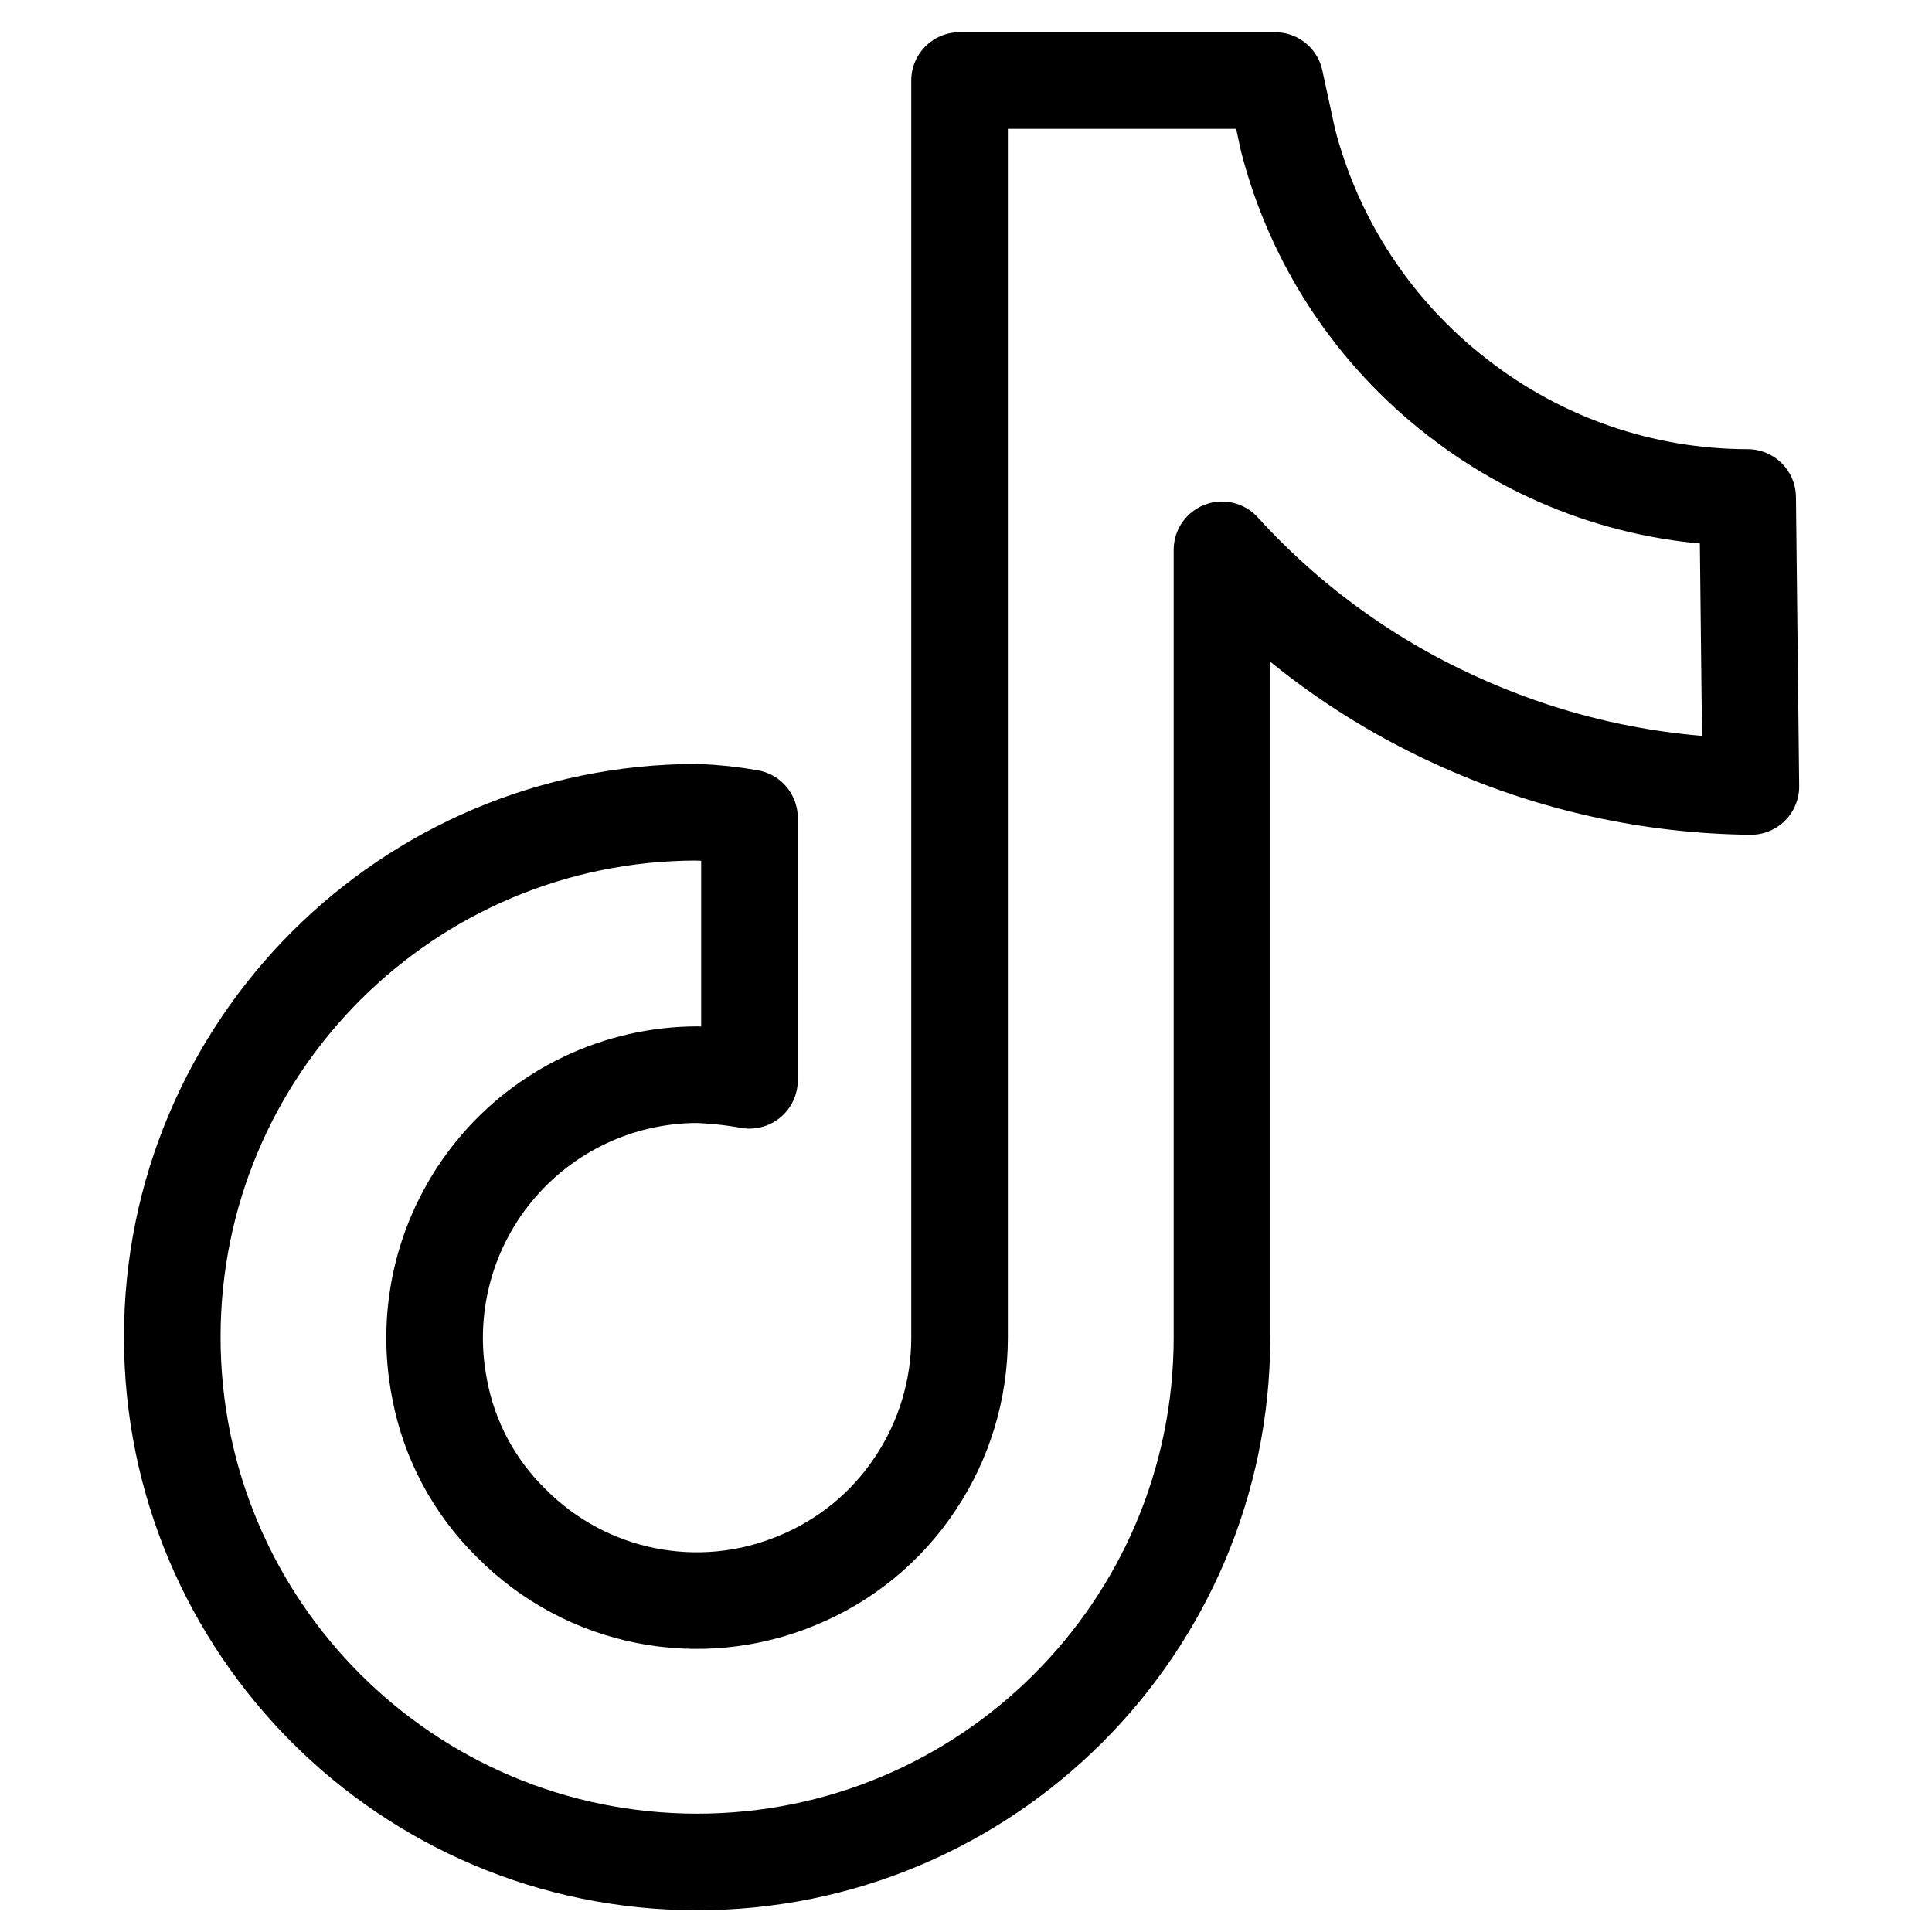
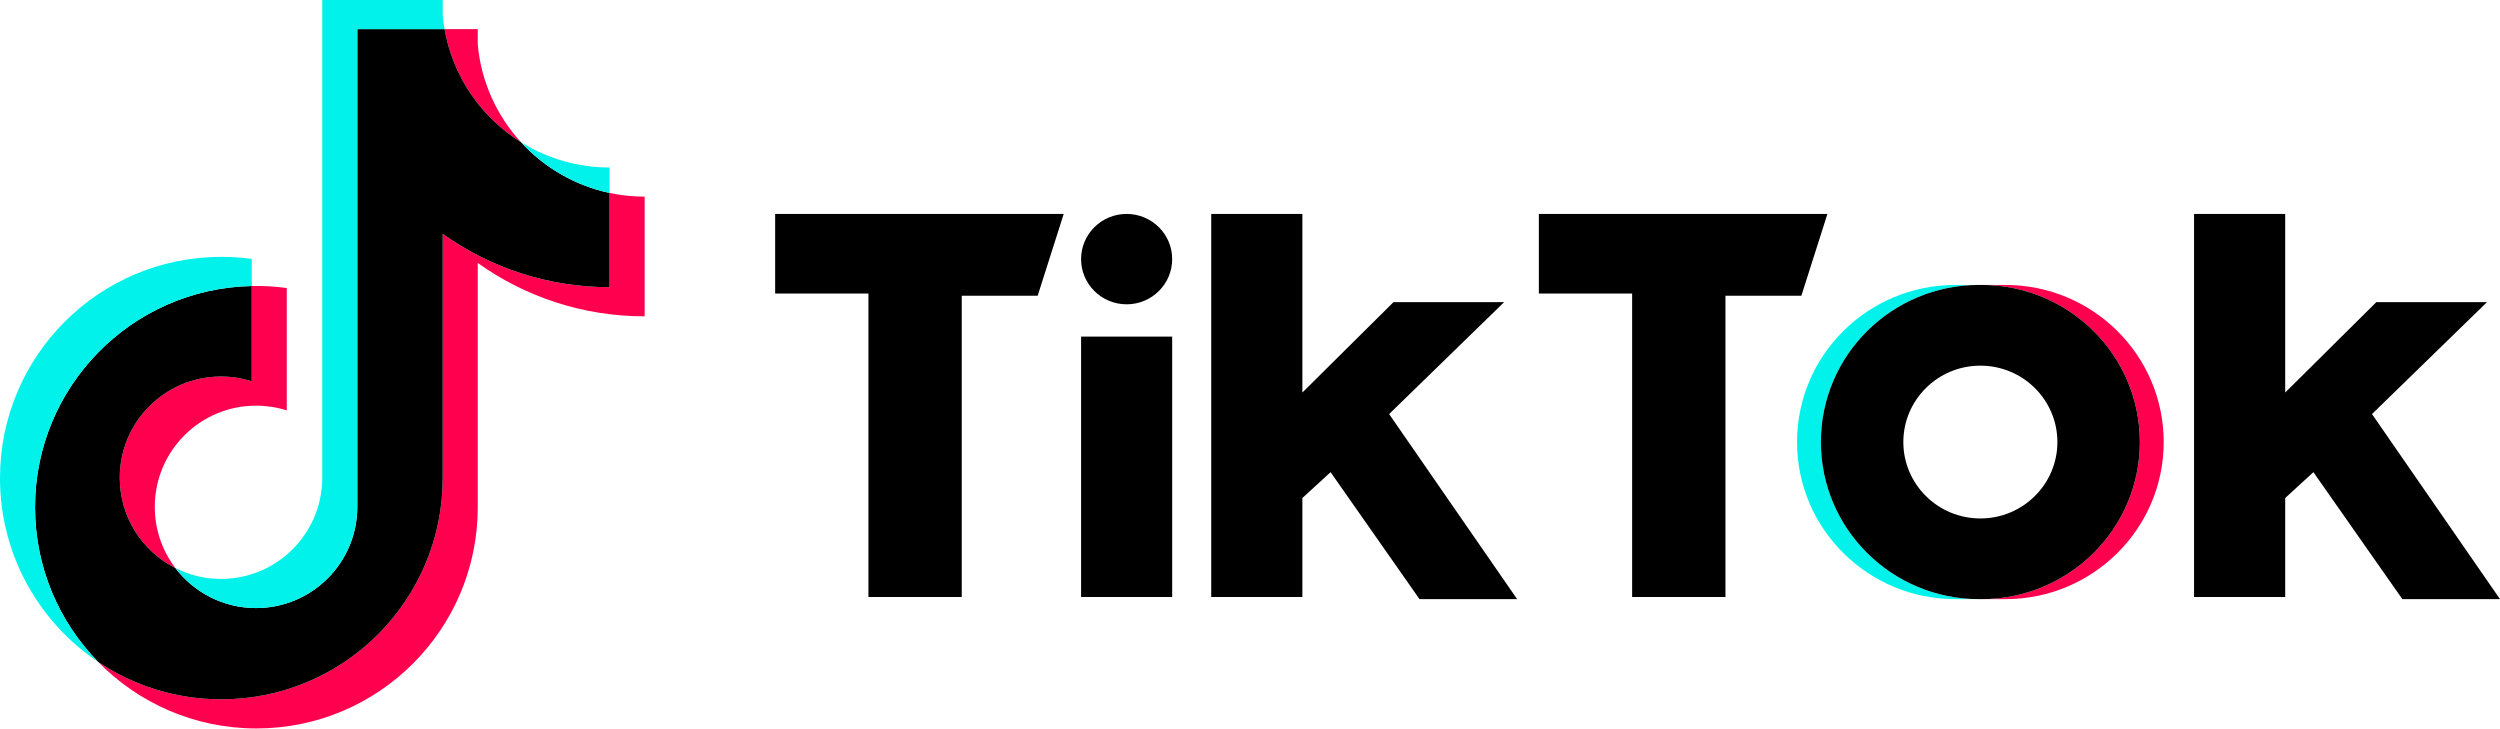
- <svg xmlns="http://www.w3.org/2000/svg" id="Regular" viewBox="0 0 24 24">
-   <defs>
-     <style>
-             .cls-1{fill:none;stroke:black;stroke-linecap:round;stroke-linejoin:round;stroke-width:1.2px;}</style>
-   </defs>
-   <path class="cls-1" d="M21.71,6.18a5.86,5.86,0,0,1-3.6-1.24A5.9,5.9,0,0,1,16,1.74L15.84,1H11.92V16.62a3.26,3.26,0,0,1-.55,1.81,3.22,3.22,0,0,1-1.46,1.2,3.24,3.24,0,0,1-3.56-.71,3.14,3.14,0,0,1-.89-1.67,3.27,3.27,0,0,1,3.2-3.9,4.62,4.62,0,0,1,.65.07V10.16a4.78,4.78,0,0,0-.65-.07,6.52,6.52,0,1,0,6.52,6.53V6.83a8.91,8.91,0,0,0,3,2.16,9,9,0,0,0,3.57.78Z" />
+ <svg xmlns="http://www.w3.org/2000/svg" version="1.1" id="Layer_1" x="0px" y="0px" width="500px" height="145.69px" viewBox="0 0 1000 291.379" enable-background="new 0 0 1000 291.379" xml:space="preserve">
+   <g>
+     <path fill="#FF004F" d="M191.102,105.182c18.814,13.442,41.862,21.351,66.755,21.351V78.656c-4.711,0.001-9.41-0.49-14.019-1.466   v37.686c-24.891,0-47.936-7.909-66.755-21.35v97.703c0,48.876-39.642,88.495-88.54,88.495c-18.245,0-35.203-5.513-49.29-14.968   c16.078,16.431,38.5,26.624,63.306,26.624c48.901,0,88.545-39.619,88.545-88.497v-97.701H191.102z M208.396,56.88   c-9.615-10.499-15.928-24.067-17.294-39.067v-6.158h-13.285C181.161,30.72,192.567,47.008,208.396,56.88L208.396,56.88z    M70.181,227.25c-5.372-7.04-8.275-15.652-8.262-24.507c0-22.354,18.132-40.479,40.502-40.479   c4.169-0.001,8.313,0.637,12.286,1.897v-48.947c-4.643-0.636-9.329-0.906-14.013-0.807v38.098c-3.976-1.26-8.122-1.9-12.292-1.896   c-22.37,0-40.501,18.123-40.501,40.48C47.901,206.897,56.964,220.583,70.181,227.25z" />
+     <path d="M177.083,93.525c18.819,13.441,41.864,21.35,66.755,21.35V77.189c-13.894-2.958-26.194-10.215-35.442-20.309   c-15.83-9.873-27.235-26.161-30.579-45.225h-34.896v191.226c-0.079,22.293-18.18,40.344-40.502,40.344   c-13.154,0-24.84-6.267-32.241-15.975c-13.216-6.667-22.279-20.354-22.279-36.16c0-22.355,18.131-40.48,40.501-40.48   c4.286,0,8.417,0.667,12.292,1.896v-38.098c-48.039,0.992-86.674,40.224-86.674,88.474c0,24.086,9.621,45.921,25.236,61.875   c14.087,9.454,31.045,14.968,49.29,14.968c48.899,0,88.54-39.621,88.54-88.496V93.525L177.083,93.525z" />
+     <path fill="#00F2EA" d="M243.838,77.189V66.999c-12.529,0.019-24.812-3.488-35.442-10.12   C217.806,67.176,230.197,74.276,243.838,77.189z M177.817,11.655c-0.319-1.822-0.564-3.656-0.734-5.497V0h-48.182v191.228   c-0.077,22.29-18.177,40.341-40.501,40.341c-6.554,0-12.742-1.555-18.222-4.318c7.401,9.707,19.087,15.973,32.241,15.973   c22.32,0,40.424-18.049,40.502-40.342V11.655H177.817z M100.694,114.408V103.56c-4.026-0.55-8.085-0.826-12.149-0.824   C39.642,102.735,0,142.356,0,191.228c0,30.64,15.58,57.643,39.255,73.527c-15.615-15.953-25.236-37.789-25.236-61.874   C14.019,154.632,52.653,115.4,100.694,114.408z" />
+     <path fill="#FF004F" d="M802.126,239.659c34.989,0,63.354-28.136,63.354-62.84c0-34.703-28.365-62.844-63.354-62.844h-9.545   c34.99,0,63.355,28.14,63.355,62.844s-28.365,62.84-63.355,62.84H802.126z" />
+     <path fill="#00F2EA" d="M791.716,113.975h-9.544c-34.988,0-63.358,28.14-63.358,62.844s28.37,62.84,63.358,62.84h9.544   c-34.993,0-63.358-28.136-63.358-62.84C728.357,142.116,756.723,113.975,791.716,113.975z" />
+     <path d="M310.062,85.572v31.853h37.311v121.374h37.326V118.285h30.372l10.414-32.712H310.062z M615.544,85.572v31.853h37.311   v121.374h37.326V118.285h30.371l10.413-32.712H615.544z M432.434,103.648c0-9.981,8.146-18.076,18.21-18.076   c10.073,0,18.228,8.095,18.228,18.076c0,9.982-8.15,18.077-18.228,18.077C440.58,121.72,432.434,113.63,432.434,103.648z    M432.434,134.641h36.438v104.158h-36.438V134.641z M484.496,85.572v153.226h36.452v-39.594l11.283-10.339l35.577,50.793h39.05   l-51.207-74.03l45.997-44.768h-44.258l-36.442,36.153V85.572H484.496z M877.623,85.572v153.226h36.457v-39.594l11.278-10.339   l35.587,50.793H1000l-51.207-74.03l45.995-44.768h-44.256l-36.452,36.153V85.572H877.623z" />
+     <path d="M792.578,239.659c34.988,0,63.358-28.136,63.358-62.84c0-34.703-28.37-62.844-63.358-62.844h-0.865   c-34.99,0-63.355,28.14-63.355,62.844s28.365,62.84,63.355,62.84H792.578z M761.336,176.819c0-16.881,13.8-30.555,30.817-30.555   c17.005,0,30.804,13.674,30.804,30.555s-13.799,30.563-30.804,30.563C775.136,207.379,761.336,193.7,761.336,176.819z" />
+   </g>
</svg>
